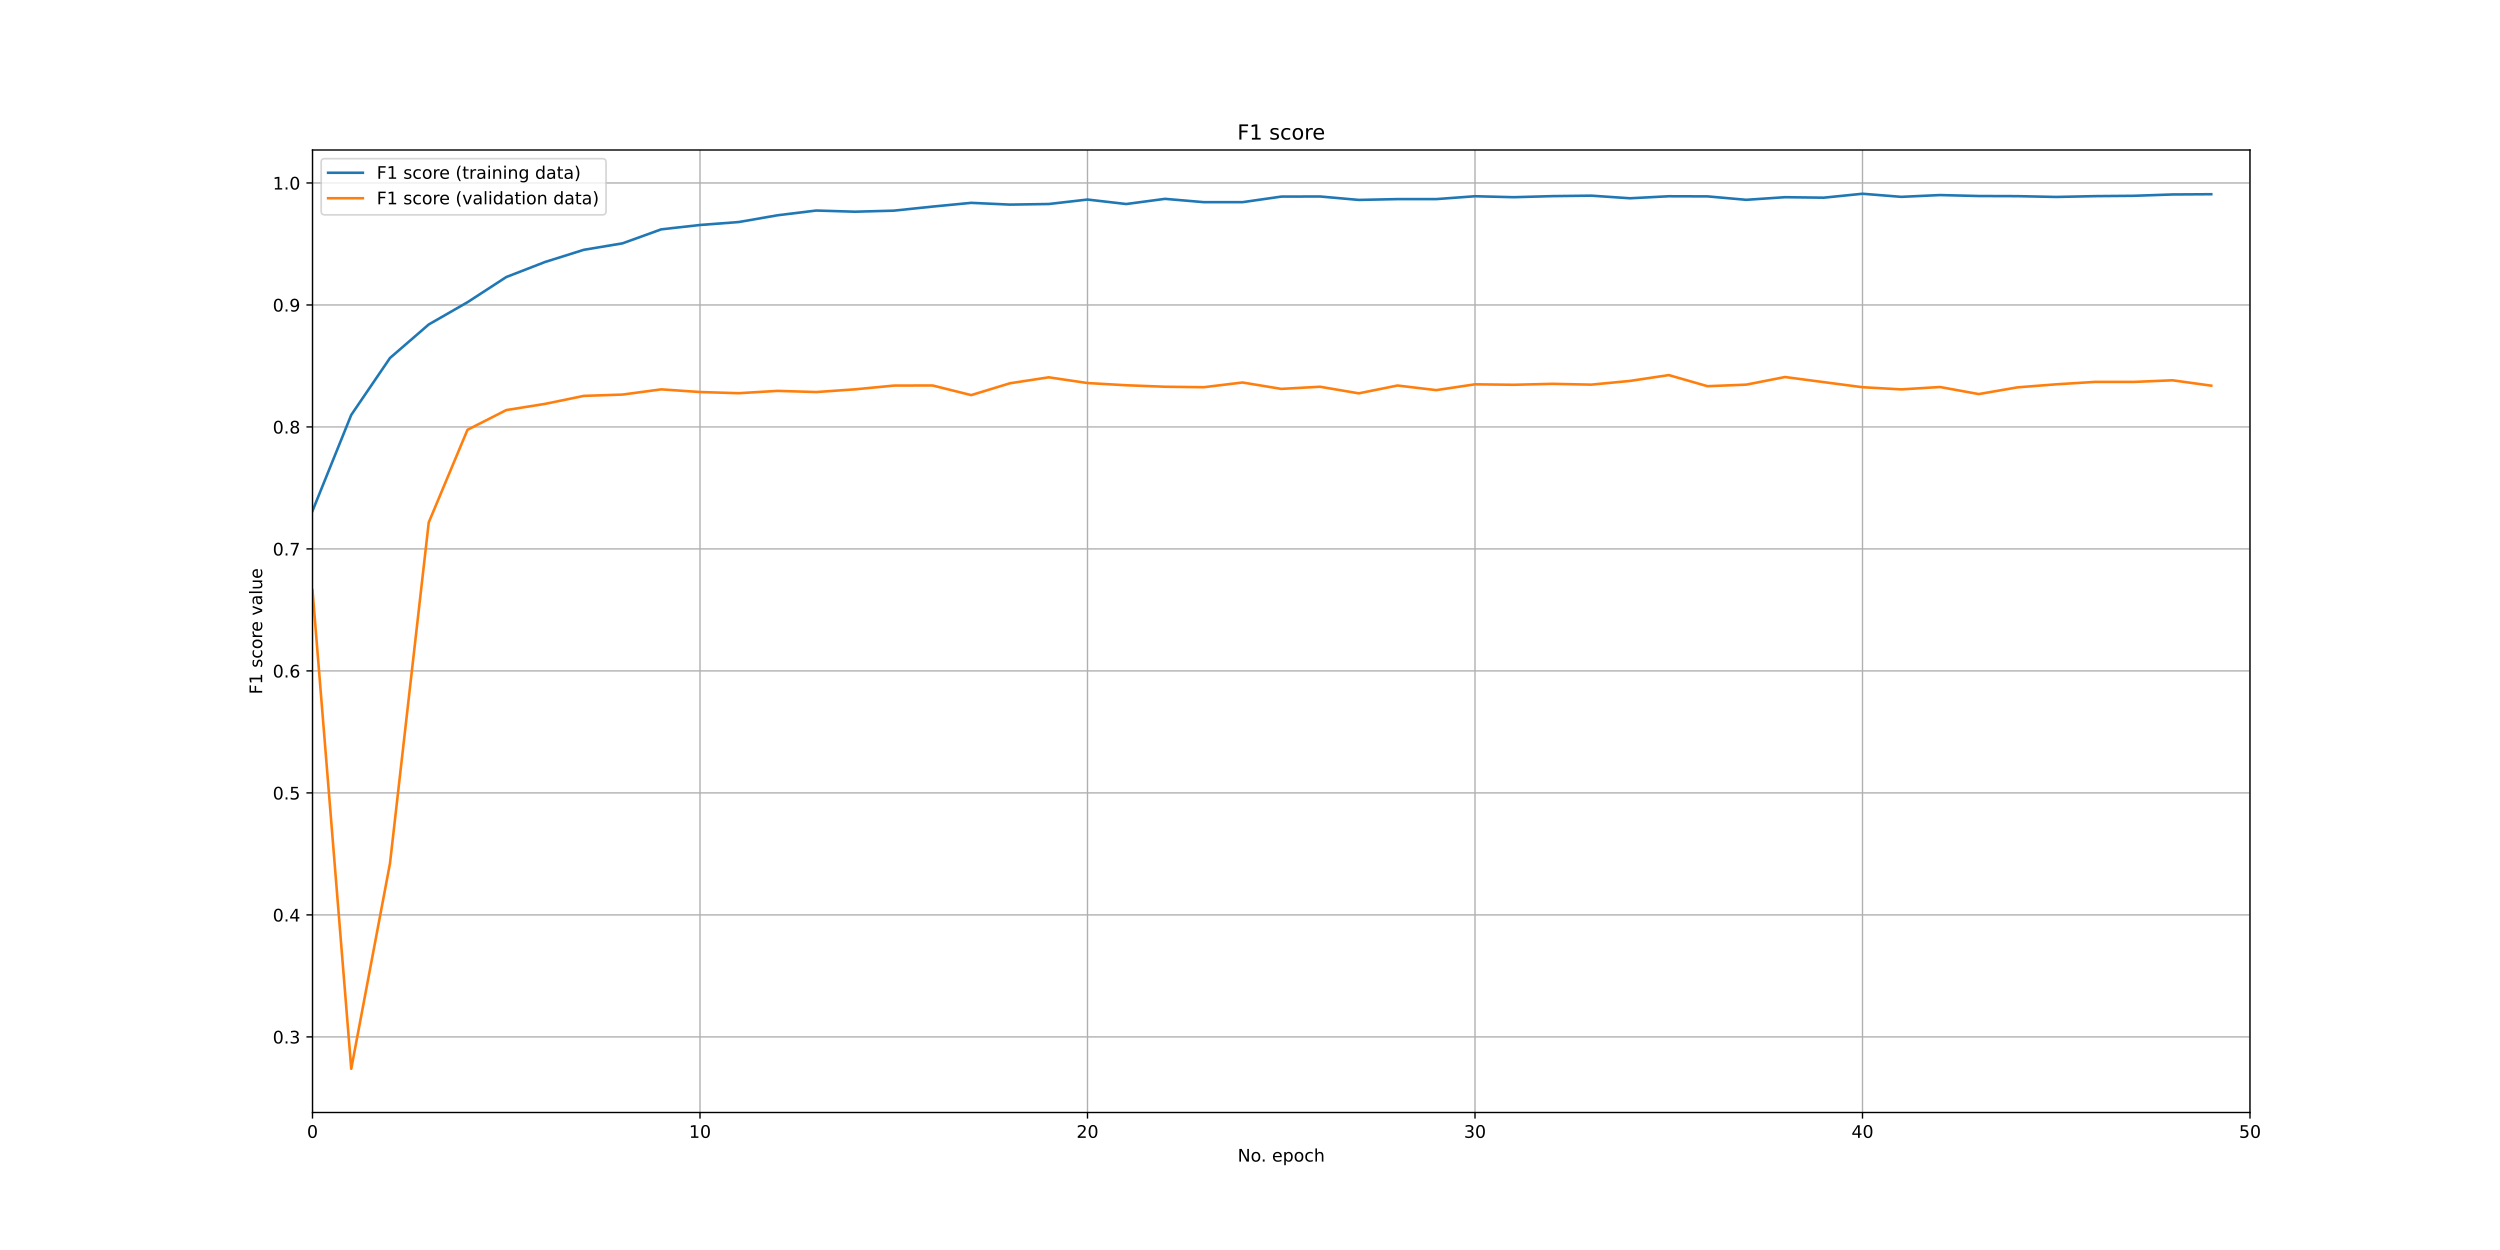
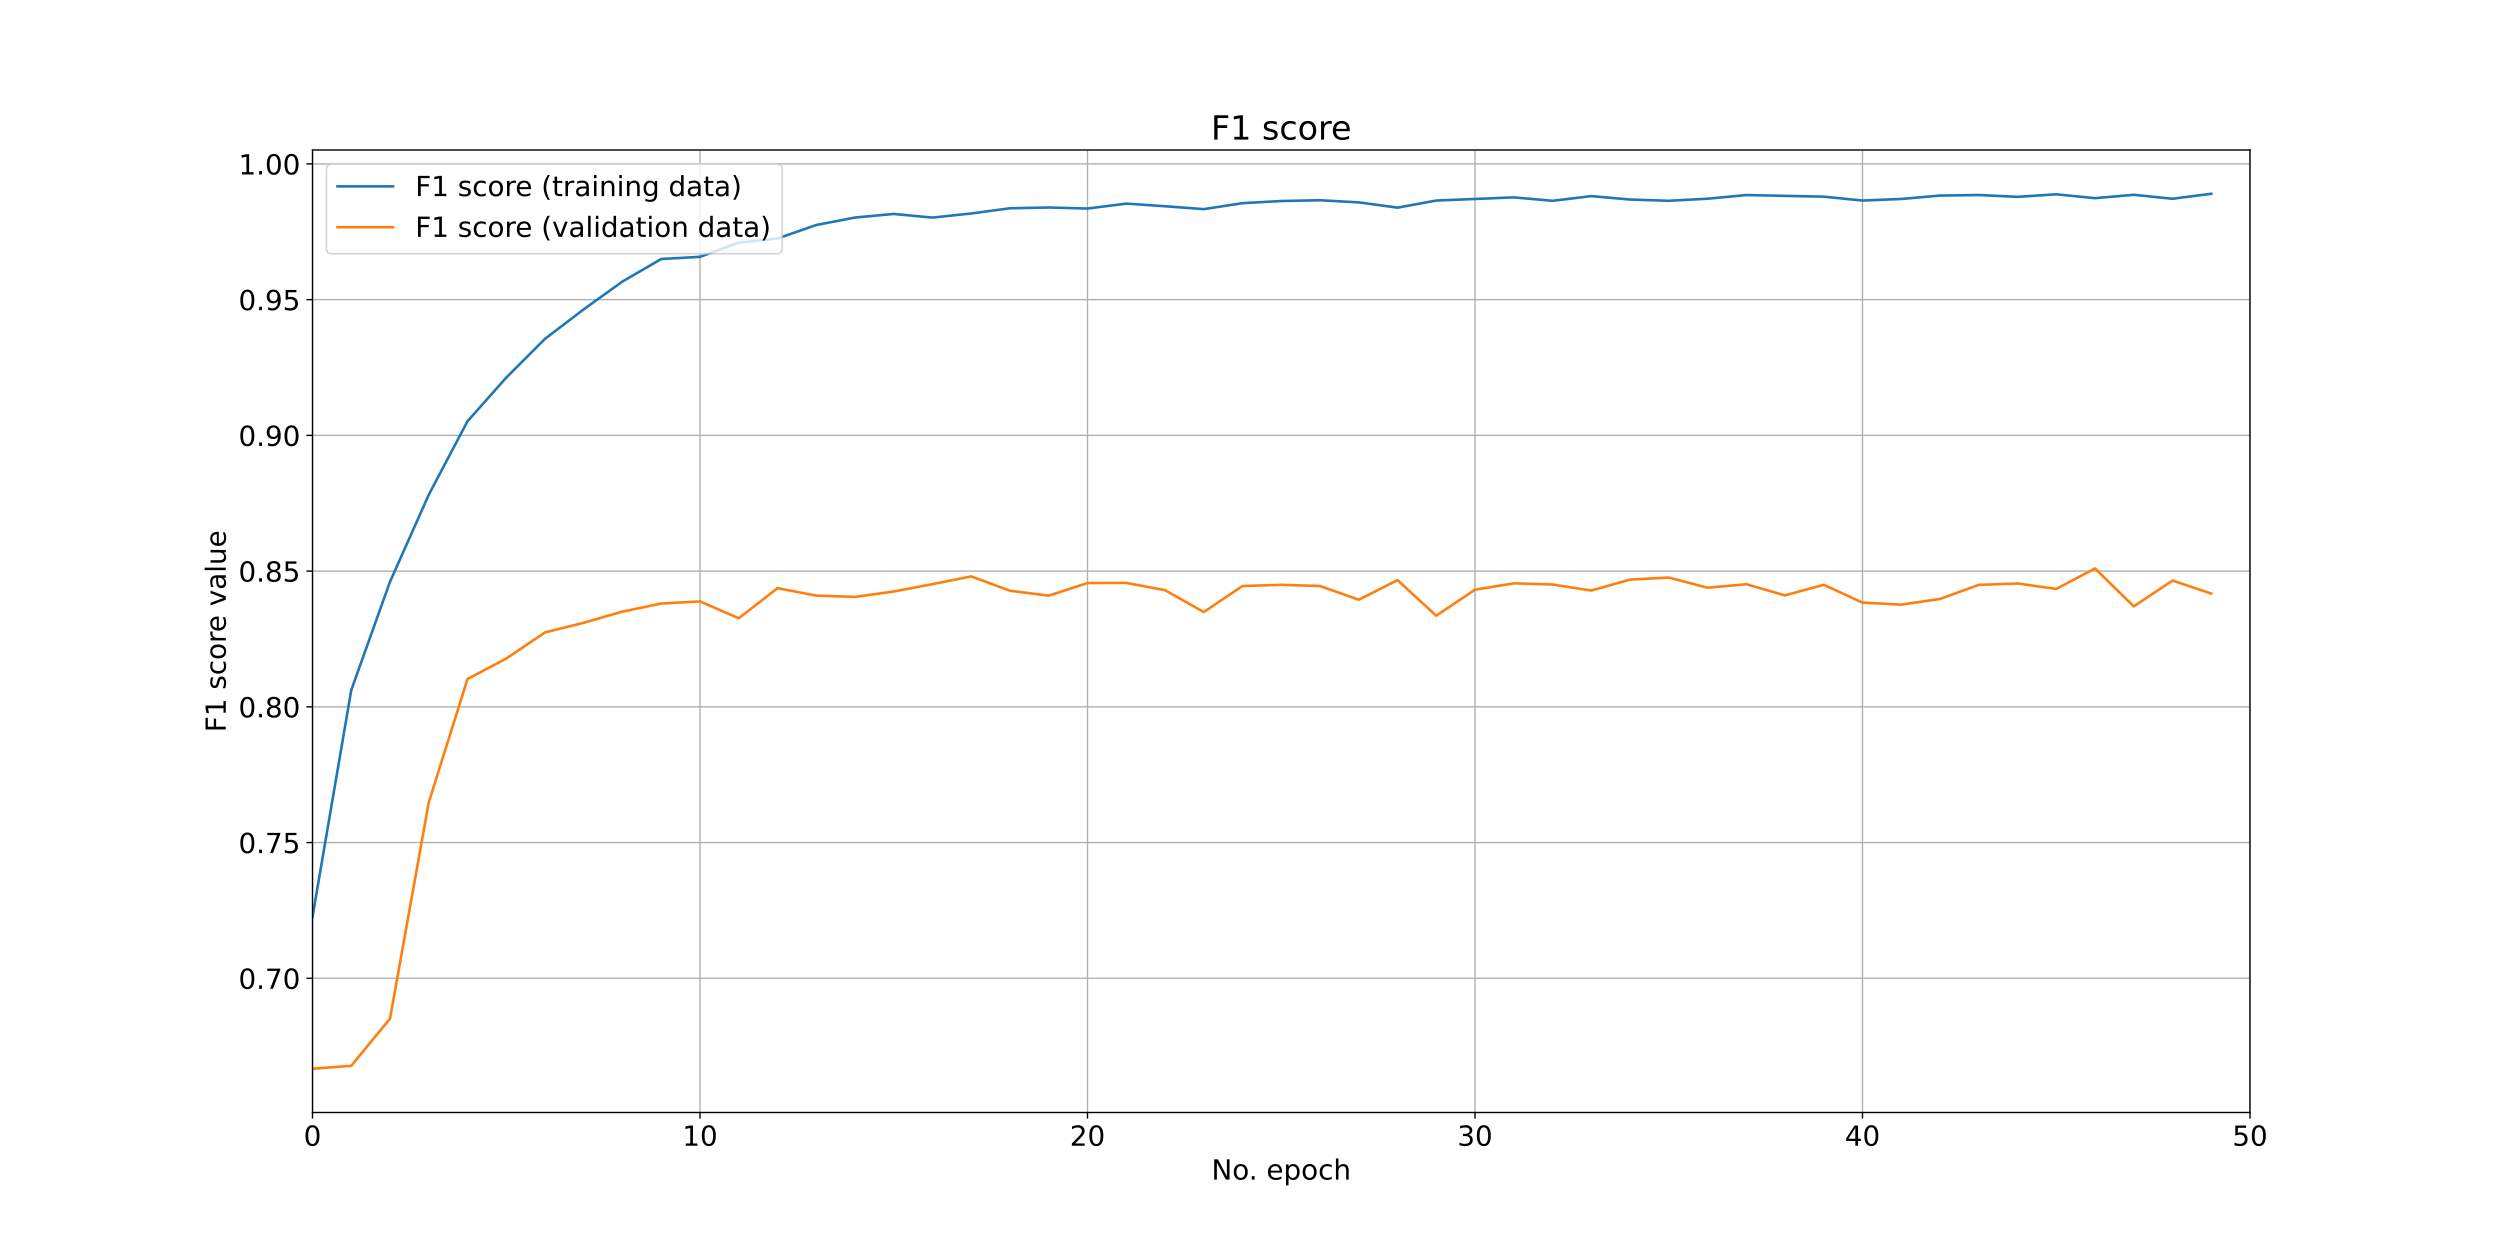
<svg xmlns="http://www.w3.org/2000/svg" xmlns:xlink="http://www.w3.org/1999/xlink" width="1440pt" height="720pt" viewBox="0 0 1440 720" version="1.1">
  <defs>
    <style type="text/css">*{stroke-linejoin: round; stroke-linecap: butt}</style>
  </defs>
  <g id="figure_1">
    <g id="patch_1">
      <path d="M 0 720  L 1440 720  L 1440 0  L 0 0  z " style="fill: #ffffff" />
    </g>
    <g id="axes_1">
      <g id="patch_2">
        <path d="M 180 640.8  L 1296 640.8  L 1296 86.4  L 180 86.4  z " style="fill: #ffffff" />
      </g>
      <g id="matplotlib.axis_1">
        <g id="xtick_1">
          <g id="line2d_1">
-             <path d="M 180 640.8  L 180 86.4  " clip-path="url(#pfb1367f05a)" style="fill: none; stroke: #b0b0b0; stroke-width: 0.8; stroke-linecap: square" />
+             <path d="M 180 640.8  L 180 86.4  " clip-path="url(#pd1910e2824)" style="fill: none; stroke: #b0b0b0; stroke-width: 0.8; stroke-linecap: square" />
          </g>
          <g id="line2d_2">
            <defs>
-               <path id="me3fb410546" d="M 0 0  L 0 3.5  " style="stroke: #000000; stroke-width: 0.8" />
+               <path id="m7d4b872106" d="M 0 0  L 0 3.5  " style="stroke: #000000; stroke-width: 0.8" />
            </defs>
            <g>
-               <use xlink:href="#me3fb410546" x="180" y="640.8" style="stroke: #000000; stroke-width: 0.8" />
+               <use xlink:href="#m7d4b872106" x="180" y="640.8" style="stroke: #000000; stroke-width: 0.8" />
            </g>
          </g>
          <g id="text_1">
-             <g transform="translate(176.8187 655.3984)scale(0.1 -0.1)">
+             <g transform="translate(174.91 659.9575)scale(0.16 -0.16)">
              <defs>
                <path id="DejaVuSans-30" d="M 2034 4250  Q 1547 4250 1301 3770  Q 1056 3291 1056 2328  Q 1056 1369 1301 889  Q 1547 409 2034 409  Q 2525 409 2770 889  Q 3016 1369 3016 2328  Q 3016 3291 2770 3770  Q 2525 4250 2034 4250  z M 2034 4750  Q 2819 4750 3233 4129  Q 3647 3509 3647 2328  Q 3647 1150 3233 529  Q 2819 -91 2034 -91  Q 1250 -91 836 529  Q 422 1150 422 2328  Q 422 3509 836 4129  Q 1250 4750 2034 4750  z " transform="scale(0.015625)" />
              </defs>
              <use xlink:href="#DejaVuSans-30" />
            </g>
          </g>
        </g>
        <g id="xtick_2">
          <g id="line2d_3">
-             <path d="M 403.2 640.8  L 403.2 86.4  " clip-path="url(#pfb1367f05a)" style="fill: none; stroke: #b0b0b0; stroke-width: 0.8; stroke-linecap: square" />
+             <path d="M 403.2 640.8  L 403.2 86.4  " clip-path="url(#pd1910e2824)" style="fill: none; stroke: #b0b0b0; stroke-width: 0.8; stroke-linecap: square" />
          </g>
          <g id="line2d_4">
            <g>
-               <use xlink:href="#me3fb410546" x="403.2" y="640.8" style="stroke: #000000; stroke-width: 0.8" />
+               <use xlink:href="#m7d4b872106" x="403.2" y="640.8" style="stroke: #000000; stroke-width: 0.8" />
            </g>
          </g>
          <g id="text_2">
-             <g transform="translate(396.8375 655.3984)scale(0.1 -0.1)">
+             <g transform="translate(393.02 659.9575)scale(0.16 -0.16)">
              <defs>
                <path id="DejaVuSans-31" d="M 794 531  L 1825 531  L 1825 4091  L 703 3866  L 703 4441  L 1819 4666  L 2450 4666  L 2450 531  L 3481 531  L 3481 0  L 794 0  L 794 531  z " transform="scale(0.015625)" />
              </defs>
              <use xlink:href="#DejaVuSans-31" />
              <use xlink:href="#DejaVuSans-30" x="63.623" />
            </g>
          </g>
        </g>
        <g id="xtick_3">
          <g id="line2d_5">
-             <path d="M 626.4 640.8  L 626.4 86.4  " clip-path="url(#pfb1367f05a)" style="fill: none; stroke: #b0b0b0; stroke-width: 0.8; stroke-linecap: square" />
+             <path d="M 626.4 640.8  L 626.4 86.4  " clip-path="url(#pd1910e2824)" style="fill: none; stroke: #b0b0b0; stroke-width: 0.8; stroke-linecap: square" />
          </g>
          <g id="line2d_6">
            <g>
-               <use xlink:href="#me3fb410546" x="626.4" y="640.8" style="stroke: #000000; stroke-width: 0.8" />
+               <use xlink:href="#m7d4b872106" x="626.4" y="640.8" style="stroke: #000000; stroke-width: 0.8" />
            </g>
          </g>
          <g id="text_3">
-             <g transform="translate(620.0375 655.3984)scale(0.1 -0.1)">
+             <g transform="translate(616.22 659.9575)scale(0.16 -0.16)">
              <defs>
                <path id="DejaVuSans-32" d="M 1228 531  L 3431 531  L 3431 0  L 469 0  L 469 531  Q 828 903 1448 1529  Q 2069 2156 2228 2338  Q 2531 2678 2651 2914  Q 2772 3150 2772 3378  Q 2772 3750 2511 3984  Q 2250 4219 1831 4219  Q 1534 4219 1204 4116  Q 875 4013 500 3803  L 500 4441  Q 881 4594 1212 4672  Q 1544 4750 1819 4750  Q 2544 4750 2975 4387  Q 3406 4025 3406 3419  Q 3406 3131 3298 2873  Q 3191 2616 2906 2266  Q 2828 2175 2409 1742  Q 1991 1309 1228 531  z " transform="scale(0.015625)" />
              </defs>
              <use xlink:href="#DejaVuSans-32" />
              <use xlink:href="#DejaVuSans-30" x="63.623" />
            </g>
          </g>
        </g>
        <g id="xtick_4">
          <g id="line2d_7">
-             <path d="M 849.6 640.8  L 849.6 86.4  " clip-path="url(#pfb1367f05a)" style="fill: none; stroke: #b0b0b0; stroke-width: 0.8; stroke-linecap: square" />
+             <path d="M 849.6 640.8  L 849.6 86.4  " clip-path="url(#pd1910e2824)" style="fill: none; stroke: #b0b0b0; stroke-width: 0.8; stroke-linecap: square" />
          </g>
          <g id="line2d_8">
            <g>
-               <use xlink:href="#me3fb410546" x="849.6" y="640.8" style="stroke: #000000; stroke-width: 0.8" />
+               <use xlink:href="#m7d4b872106" x="849.6" y="640.8" style="stroke: #000000; stroke-width: 0.8" />
            </g>
          </g>
          <g id="text_4">
-             <g transform="translate(843.2375 655.3984)scale(0.1 -0.1)">
+             <g transform="translate(839.42 659.9575)scale(0.16 -0.16)">
              <defs>
                <path id="DejaVuSans-33" d="M 2597 2516  Q 3050 2419 3304 2112  Q 3559 1806 3559 1356  Q 3559 666 3084 287  Q 2609 -91 1734 -91  Q 1441 -91 1130 -33  Q 819 25 488 141  L 488 750  Q 750 597 1062 519  Q 1375 441 1716 441  Q 2309 441 2620 675  Q 2931 909 2931 1356  Q 2931 1769 2642 2001  Q 2353 2234 1838 2234  L 1294 2234  L 1294 2753  L 1863 2753  Q 2328 2753 2575 2939  Q 2822 3125 2822 3475  Q 2822 3834 2567 4026  Q 2313 4219 1838 4219  Q 1578 4219 1281 4162  Q 984 4106 628 3988  L 628 4550  Q 988 4650 1302 4700  Q 1616 4750 1894 4750  Q 2613 4750 3031 4423  Q 3450 4097 3450 3541  Q 3450 3153 3228 2886  Q 3006 2619 2597 2516  z " transform="scale(0.015625)" />
              </defs>
              <use xlink:href="#DejaVuSans-33" />
              <use xlink:href="#DejaVuSans-30" x="63.623" />
            </g>
          </g>
        </g>
        <g id="xtick_5">
          <g id="line2d_9">
-             <path d="M 1072.8 640.8  L 1072.8 86.4  " clip-path="url(#pfb1367f05a)" style="fill: none; stroke: #b0b0b0; stroke-width: 0.8; stroke-linecap: square" />
+             <path d="M 1072.8 640.8  L 1072.8 86.4  " clip-path="url(#pd1910e2824)" style="fill: none; stroke: #b0b0b0; stroke-width: 0.8; stroke-linecap: square" />
          </g>
          <g id="line2d_10">
            <g>
-               <use xlink:href="#me3fb410546" x="1072.8" y="640.8" style="stroke: #000000; stroke-width: 0.8" />
+               <use xlink:href="#m7d4b872106" x="1072.8" y="640.8" style="stroke: #000000; stroke-width: 0.8" />
            </g>
          </g>
          <g id="text_5">
-             <g transform="translate(1066.438 655.3984)scale(0.1 -0.1)">
+             <g transform="translate(1062.62 659.9575)scale(0.16 -0.16)">
              <defs>
                <path id="DejaVuSans-34" d="M 2419 4116  L 825 1625  L 2419 1625  L 2419 4116  z M 2253 4666  L 3047 4666  L 3047 1625  L 3713 1625  L 3713 1100  L 3047 1100  L 3047 0  L 2419 0  L 2419 1100  L 313 1100  L 313 1709  L 2253 4666  z " transform="scale(0.015625)" />
              </defs>
              <use xlink:href="#DejaVuSans-34" />
              <use xlink:href="#DejaVuSans-30" x="63.623" />
            </g>
          </g>
        </g>
        <g id="xtick_6">
          <g id="line2d_11">
-             <path d="M 1296 640.8  L 1296 86.4  " clip-path="url(#pfb1367f05a)" style="fill: none; stroke: #b0b0b0; stroke-width: 0.8; stroke-linecap: square" />
+             <path d="M 1296 640.8  L 1296 86.4  " clip-path="url(#pd1910e2824)" style="fill: none; stroke: #b0b0b0; stroke-width: 0.8; stroke-linecap: square" />
          </g>
          <g id="line2d_12">
            <g>
-               <use xlink:href="#me3fb410546" x="1296" y="640.8" style="stroke: #000000; stroke-width: 0.8" />
+               <use xlink:href="#m7d4b872106" x="1296" y="640.8" style="stroke: #000000; stroke-width: 0.8" />
            </g>
          </g>
          <g id="text_6">
-             <g transform="translate(1289.638 655.3984)scale(0.1 -0.1)">
+             <g transform="translate(1285.82 659.9575)scale(0.16 -0.16)">
              <defs>
                <path id="DejaVuSans-35" d="M 691 4666  L 3169 4666  L 3169 4134  L 1269 4134  L 1269 2991  Q 1406 3038 1543 3061  Q 1681 3084 1819 3084  Q 2600 3084 3056 2656  Q 3513 2228 3513 1497  Q 3513 744 3044 326  Q 2575 -91 1722 -91  Q 1428 -91 1123 -41  Q 819 9 494 109  L 494 744  Q 775 591 1075 516  Q 1375 441 1709 441  Q 2250 441 2565 725  Q 2881 1009 2881 1497  Q 2881 1984 2565 2268  Q 2250 2553 1709 2553  Q 1456 2553 1204 2497  Q 953 2441 691 2322  L 691 4666  z " transform="scale(0.015625)" />
              </defs>
              <use xlink:href="#DejaVuSans-35" />
              <use xlink:href="#DejaVuSans-30" x="63.623" />
            </g>
          </g>
        </g>
        <g id="text_7">
-           <g transform="translate(712.8813 669.0766)scale(0.1 -0.1)">
+           <g transform="translate(697.81 679.4425)scale(0.16 -0.16)">
            <defs>
              <path id="DejaVuSans-4e" d="M 628 4666  L 1478 4666  L 3547 763  L 3547 4666  L 4159 4666  L 4159 0  L 3309 0  L 1241 3903  L 1241 0  L 628 0  L 628 4666  z " transform="scale(0.015625)" />
              <path id="DejaVuSans-6f" d="M 1959 3097  Q 1497 3097 1228 2736  Q 959 2375 959 1747  Q 959 1119 1226 758  Q 1494 397 1959 397  Q 2419 397 2687 759  Q 2956 1122 2956 1747  Q 2956 2369 2687 2733  Q 2419 3097 1959 3097  z M 1959 3584  Q 2709 3584 3137 3096  Q 3566 2609 3566 1747  Q 3566 888 3137 398  Q 2709 -91 1959 -91  Q 1206 -91 779 398  Q 353 888 353 1747  Q 353 2609 779 3096  Q 1206 3584 1959 3584  z " transform="scale(0.015625)" />
              <path id="DejaVuSans-2e" d="M 684 794  L 1344 794  L 1344 0  L 684 0  L 684 794  z " transform="scale(0.015625)" />
              <path id="DejaVuSans-20" transform="scale(0.015625)" />
              <path id="DejaVuSans-65" d="M 3597 1894  L 3597 1613  L 953 1613  Q 991 1019 1311 708  Q 1631 397 2203 397  Q 2534 397 2845 478  Q 3156 559 3463 722  L 3463 178  Q 3153 47 2828 -22  Q 2503 -91 2169 -91  Q 1331 -91 842 396  Q 353 884 353 1716  Q 353 2575 817 3079  Q 1281 3584 2069 3584  Q 2775 3584 3186 3129  Q 3597 2675 3597 1894  z M 3022 2063  Q 3016 2534 2758 2815  Q 2500 3097 2075 3097  Q 1594 3097 1305 2825  Q 1016 2553 972 2059  L 3022 2063  z " transform="scale(0.015625)" />
              <path id="DejaVuSans-70" d="M 1159 525  L 1159 -1331  L 581 -1331  L 581 3500  L 1159 3500  L 1159 2969  Q 1341 3281 1617 3432  Q 1894 3584 2278 3584  Q 2916 3584 3314 3078  Q 3713 2572 3713 1747  Q 3713 922 3314 415  Q 2916 -91 2278 -91  Q 1894 -91 1617 61  Q 1341 213 1159 525  z M 3116 1747  Q 3116 2381 2855 2742  Q 2594 3103 2138 3103  Q 1681 3103 1420 2742  Q 1159 2381 1159 1747  Q 1159 1113 1420 752  Q 1681 391 2138 391  Q 2594 391 2855 752  Q 3116 1113 3116 1747  z " transform="scale(0.015625)" />
              <path id="DejaVuSans-63" d="M 3122 3366  L 3122 2828  Q 2878 2963 2633 3030  Q 2388 3097 2138 3097  Q 1578 3097 1268 2742  Q 959 2388 959 1747  Q 959 1106 1268 751  Q 1578 397 2138 397  Q 2388 397 2633 464  Q 2878 531 3122 666  L 3122 134  Q 2881 22 2623 -34  Q 2366 -91 2075 -91  Q 1284 -91 818 406  Q 353 903 353 1747  Q 353 2603 823 3093  Q 1294 3584 2113 3584  Q 2378 3584 2631 3529  Q 2884 3475 3122 3366  z " transform="scale(0.015625)" />
              <path id="DejaVuSans-68" d="M 3513 2113  L 3513 0  L 2938 0  L 2938 2094  Q 2938 2591 2744 2837  Q 2550 3084 2163 3084  Q 1697 3084 1428 2787  Q 1159 2491 1159 1978  L 1159 0  L 581 0  L 581 4863  L 1159 4863  L 1159 2956  Q 1366 3272 1645 3428  Q 1925 3584 2291 3584  Q 2894 3584 3203 3211  Q 3513 2838 3513 2113  z " transform="scale(0.015625)" />
            </defs>
            <use xlink:href="#DejaVuSans-4e" />
            <use xlink:href="#DejaVuSans-6f" x="74.805" />
            <use xlink:href="#DejaVuSans-2e" x="134.236" />
            <use xlink:href="#DejaVuSans-20" x="166.023" />
            <use xlink:href="#DejaVuSans-65" x="197.811" />
            <use xlink:href="#DejaVuSans-70" x="259.334" />
            <use xlink:href="#DejaVuSans-6f" x="322.811" />
            <use xlink:href="#DejaVuSans-63" x="383.992" />
            <use xlink:href="#DejaVuSans-68" x="438.973" />
          </g>
        </g>
      </g>
      <g id="matplotlib.axis_2">
        <g id="ytick_1">
          <g id="line2d_13">
-             <path d="M 180 597.253  L 1296 597.253  " clip-path="url(#pfb1367f05a)" style="fill: none; stroke: #b0b0b0; stroke-width: 0.8; stroke-linecap: square" />
+             <path d="M 180 563.482  L 1296 563.482  " clip-path="url(#pd1910e2824)" style="fill: none; stroke: #b0b0b0; stroke-width: 0.8; stroke-linecap: square" />
          </g>
          <g id="line2d_14">
            <defs>
-               <path id="mb3844a7ab8" d="M 0 0  L -3.5 0  " style="stroke: #000000; stroke-width: 0.8" />
+               <path id="m16ea3b3b8d" d="M 0 0  L -3.5 0  " style="stroke: #000000; stroke-width: 0.8" />
            </defs>
            <g>
-               <use xlink:href="#mb3844a7ab8" x="180" y="597.253" style="stroke: #000000; stroke-width: 0.8" />
+               <use xlink:href="#m16ea3b3b8d" x="180" y="563.482" style="stroke: #000000; stroke-width: 0.8" />
            </g>
          </g>
          <g id="text_8">
-             <g transform="translate(157.0969 601.052)scale(0.1 -0.1)">
-               <use xlink:href="#DejaVuSans-30" />
-               <use xlink:href="#DejaVuSans-2e" x="63.623" />
-               <use xlink:href="#DejaVuSans-33" x="95.41" />
+             <g transform="translate(137.375 569.5606)scale(0.16 -0.16)">
+               <defs>
+                 <path id="DejaVuSans-37" d="M 525 4666  L 3525 4666  L 3525 4397  L 1831 0  L 1172 0  L 2766 4134  L 525 4134  L 525 4666  z " transform="scale(0.015625)" />
+               </defs>
+               <use xlink:href="#DejaVuSans-30" />
+               <use xlink:href="#DejaVuSans-2e" x="63.623" />
+               <use xlink:href="#DejaVuSans-37" x="95.41" />
+               <use xlink:href="#DejaVuSans-30" x="159.033" />
            </g>
          </g>
        </g>
        <g id="ytick_2">
          <g id="line2d_15">
-             <path d="M 180 526.985  L 1296 526.985  " clip-path="url(#pfb1367f05a)" style="fill: none; stroke: #b0b0b0; stroke-width: 0.8; stroke-linecap: square" />
+             <path d="M 180 485.305  L 1296 485.305  " clip-path="url(#pd1910e2824)" style="fill: none; stroke: #b0b0b0; stroke-width: 0.8; stroke-linecap: square" />
          </g>
          <g id="line2d_16">
            <g>
-               <use xlink:href="#mb3844a7ab8" x="180" y="526.985" style="stroke: #000000; stroke-width: 0.8" />
+               <use xlink:href="#m16ea3b3b8d" x="180" y="485.305" style="stroke: #000000; stroke-width: 0.8" />
            </g>
          </g>
          <g id="text_9">
-             <g transform="translate(157.0969 530.7842)scale(0.1 -0.1)">
-               <use xlink:href="#DejaVuSans-30" />
-               <use xlink:href="#DejaVuSans-2e" x="63.623" />
-               <use xlink:href="#DejaVuSans-34" x="95.41" />
+             <g transform="translate(137.375 491.3833)scale(0.16 -0.16)">
+               <use xlink:href="#DejaVuSans-30" />
+               <use xlink:href="#DejaVuSans-2e" x="63.623" />
+               <use xlink:href="#DejaVuSans-37" x="95.41" />
+               <use xlink:href="#DejaVuSans-35" x="159.033" />
            </g>
          </g>
        </g>
        <g id="ytick_3">
          <g id="line2d_17">
-             <path d="M 180 456.717  L 1296 456.717  " clip-path="url(#pfb1367f05a)" style="fill: none; stroke: #b0b0b0; stroke-width: 0.8; stroke-linecap: square" />
+             <path d="M 180 407.127  L 1296 407.127  " clip-path="url(#pd1910e2824)" style="fill: none; stroke: #b0b0b0; stroke-width: 0.8; stroke-linecap: square" />
          </g>
          <g id="line2d_18">
            <g>
-               <use xlink:href="#mb3844a7ab8" x="180" y="456.717" style="stroke: #000000; stroke-width: 0.8" />
+               <use xlink:href="#m16ea3b3b8d" x="180" y="407.127" style="stroke: #000000; stroke-width: 0.8" />
            </g>
          </g>
          <g id="text_10">
-             <g transform="translate(157.0969 460.5163)scale(0.1 -0.1)">
-               <use xlink:href="#DejaVuSans-30" />
-               <use xlink:href="#DejaVuSans-2e" x="63.623" />
-               <use xlink:href="#DejaVuSans-35" x="95.41" />
+             <g transform="translate(137.375 413.206)scale(0.16 -0.16)">
+               <defs>
+                 <path id="DejaVuSans-38" d="M 2034 2216  Q 1584 2216 1326 1975  Q 1069 1734 1069 1313  Q 1069 891 1326 650  Q 1584 409 2034 409  Q 2484 409 2743 651  Q 3003 894 3003 1313  Q 3003 1734 2745 1975  Q 2488 2216 2034 2216  z M 1403 2484  Q 997 2584 770 2862  Q 544 3141 544 3541  Q 544 4100 942 4425  Q 1341 4750 2034 4750  Q 2731 4750 3128 4425  Q 3525 4100 3525 3541  Q 3525 3141 3298 2862  Q 3072 2584 2669 2484  Q 3125 2378 3379 2068  Q 3634 1759 3634 1313  Q 3634 634 3220 271  Q 2806 -91 2034 -91  Q 1263 -91 848 271  Q 434 634 434 1313  Q 434 1759 690 2068  Q 947 2378 1403 2484  z M 1172 3481  Q 1172 3119 1398 2916  Q 1625 2713 2034 2713  Q 2441 2713 2670 2916  Q 2900 3119 2900 3481  Q 2900 3844 2670 4047  Q 2441 4250 2034 4250  Q 1625 4250 1398 4047  Q 1172 3844 1172 3481  z " transform="scale(0.015625)" />
+               </defs>
+               <use xlink:href="#DejaVuSans-30" />
+               <use xlink:href="#DejaVuSans-2e" x="63.623" />
+               <use xlink:href="#DejaVuSans-38" x="95.41" />
+               <use xlink:href="#DejaVuSans-30" x="159.033" />
            </g>
          </g>
        </g>
        <g id="ytick_4">
          <g id="line2d_19">
-             <path d="M 180 386.449  L 1296 386.449  " clip-path="url(#pfb1367f05a)" style="fill: none; stroke: #b0b0b0; stroke-width: 0.8; stroke-linecap: square" />
+             <path d="M 180 328.95  L 1296 328.95  " clip-path="url(#pd1910e2824)" style="fill: none; stroke: #b0b0b0; stroke-width: 0.8; stroke-linecap: square" />
          </g>
          <g id="line2d_20">
            <g>
-               <use xlink:href="#mb3844a7ab8" x="180" y="386.449" style="stroke: #000000; stroke-width: 0.8" />
+               <use xlink:href="#m16ea3b3b8d" x="180" y="328.95" style="stroke: #000000; stroke-width: 0.8" />
            </g>
          </g>
          <g id="text_11">
-             <g transform="translate(157.0969 390.2485)scale(0.1 -0.1)">
-               <defs>
-                 <path id="DejaVuSans-36" d="M 2113 2584  Q 1688 2584 1439 2293  Q 1191 2003 1191 1497  Q 1191 994 1439 701  Q 1688 409 2113 409  Q 2538 409 2786 701  Q 3034 994 3034 1497  Q 3034 2003 2786 2293  Q 2538 2584 2113 2584  z M 3366 4563  L 3366 3988  Q 3128 4100 2886 4159  Q 2644 4219 2406 4219  Q 1781 4219 1451 3797  Q 1122 3375 1075 2522  Q 1259 2794 1537 2939  Q 1816 3084 2150 3084  Q 2853 3084 3261 2657  Q 3669 2231 3669 1497  Q 3669 778 3244 343  Q 2819 -91 2113 -91  Q 1303 -91 875 529  Q 447 1150 447 2328  Q 447 3434 972 4092  Q 1497 4750 2381 4750  Q 2619 4750 2861 4703  Q 3103 4656 3366 4563  z " transform="scale(0.015625)" />
-               </defs>
-               <use xlink:href="#DejaVuSans-30" />
-               <use xlink:href="#DejaVuSans-2e" x="63.623" />
-               <use xlink:href="#DejaVuSans-36" x="95.41" />
+             <g transform="translate(137.375 335.0288)scale(0.16 -0.16)">
+               <use xlink:href="#DejaVuSans-30" />
+               <use xlink:href="#DejaVuSans-2e" x="63.623" />
+               <use xlink:href="#DejaVuSans-38" x="95.41" />
+               <use xlink:href="#DejaVuSans-35" x="159.033" />
            </g>
          </g>
        </g>
        <g id="ytick_5">
          <g id="line2d_21">
-             <path d="M 180 316.181  L 1296 316.181  " clip-path="url(#pfb1367f05a)" style="fill: none; stroke: #b0b0b0; stroke-width: 0.8; stroke-linecap: square" />
+             <path d="M 180 250.773  L 1296 250.773  " clip-path="url(#pd1910e2824)" style="fill: none; stroke: #b0b0b0; stroke-width: 0.8; stroke-linecap: square" />
          </g>
          <g id="line2d_22">
            <g>
-               <use xlink:href="#mb3844a7ab8" x="180" y="316.181" style="stroke: #000000; stroke-width: 0.8" />
+               <use xlink:href="#m16ea3b3b8d" x="180" y="250.773" style="stroke: #000000; stroke-width: 0.8" />
            </g>
          </g>
          <g id="text_12">
-             <g transform="translate(157.0969 319.9807)scale(0.1 -0.1)">
-               <defs>
-                 <path id="DejaVuSans-37" d="M 525 4666  L 3525 4666  L 3525 4397  L 1831 0  L 1172 0  L 2766 4134  L 525 4134  L 525 4666  z " transform="scale(0.015625)" />
-               </defs>
-               <use xlink:href="#DejaVuSans-30" />
-               <use xlink:href="#DejaVuSans-2e" x="63.623" />
-               <use xlink:href="#DejaVuSans-37" x="95.41" />
+             <g transform="translate(137.375 256.8515)scale(0.16 -0.16)">
+               <defs>
+                 <path id="DejaVuSans-39" d="M 703 97  L 703 672  Q 941 559 1184 500  Q 1428 441 1663 441  Q 2288 441 2617 861  Q 2947 1281 2994 2138  Q 2813 1869 2534 1725  Q 2256 1581 1919 1581  Q 1219 1581 811 2004  Q 403 2428 403 3163  Q 403 3881 828 4315  Q 1253 4750 1959 4750  Q 2769 4750 3195 4129  Q 3622 3509 3622 2328  Q 3622 1225 3098 567  Q 2575 -91 1691 -91  Q 1453 -91 1209 -44  Q 966 3 703 97  z M 1959 2075  Q 2384 2075 2632 2365  Q 2881 2656 2881 3163  Q 2881 3666 2632 3958  Q 2384 4250 1959 4250  Q 1534 4250 1286 3958  Q 1038 3666 1038 3163  Q 1038 2656 1286 2365  Q 1534 2075 1959 2075  z " transform="scale(0.015625)" />
+               </defs>
+               <use xlink:href="#DejaVuSans-30" />
+               <use xlink:href="#DejaVuSans-2e" x="63.623" />
+               <use xlink:href="#DejaVuSans-39" x="95.41" />
+               <use xlink:href="#DejaVuSans-30" x="159.033" />
            </g>
          </g>
        </g>
        <g id="ytick_6">
          <g id="line2d_23">
-             <path d="M 180 245.914  L 1296 245.914  " clip-path="url(#pfb1367f05a)" style="fill: none; stroke: #b0b0b0; stroke-width: 0.8; stroke-linecap: square" />
+             <path d="M 180 172.595  L 1296 172.595  " clip-path="url(#pd1910e2824)" style="fill: none; stroke: #b0b0b0; stroke-width: 0.8; stroke-linecap: square" />
          </g>
          <g id="line2d_24">
            <g>
-               <use xlink:href="#mb3844a7ab8" x="180" y="245.914" style="stroke: #000000; stroke-width: 0.8" />
+               <use xlink:href="#m16ea3b3b8d" x="180" y="172.595" style="stroke: #000000; stroke-width: 0.8" />
            </g>
          </g>
          <g id="text_13">
-             <g transform="translate(157.0969 249.7128)scale(0.1 -0.1)">
-               <defs>
-                 <path id="DejaVuSans-38" d="M 2034 2216  Q 1584 2216 1326 1975  Q 1069 1734 1069 1313  Q 1069 891 1326 650  Q 1584 409 2034 409  Q 2484 409 2743 651  Q 3003 894 3003 1313  Q 3003 1734 2745 1975  Q 2488 2216 2034 2216  z M 1403 2484  Q 997 2584 770 2862  Q 544 3141 544 3541  Q 544 4100 942 4425  Q 1341 4750 2034 4750  Q 2731 4750 3128 4425  Q 3525 4100 3525 3541  Q 3525 3141 3298 2862  Q 3072 2584 2669 2484  Q 3125 2378 3379 2068  Q 3634 1759 3634 1313  Q 3634 634 3220 271  Q 2806 -91 2034 -91  Q 1263 -91 848 271  Q 434 634 434 1313  Q 434 1759 690 2068  Q 947 2378 1403 2484  z M 1172 3481  Q 1172 3119 1398 2916  Q 1625 2713 2034 2713  Q 2441 2713 2670 2916  Q 2900 3119 2900 3481  Q 2900 3844 2670 4047  Q 2441 4250 2034 4250  Q 1625 4250 1398 4047  Q 1172 3844 1172 3481  z " transform="scale(0.015625)" />
-               </defs>
-               <use xlink:href="#DejaVuSans-30" />
-               <use xlink:href="#DejaVuSans-2e" x="63.623" />
-               <use xlink:href="#DejaVuSans-38" x="95.41" />
+             <g transform="translate(137.375 178.6742)scale(0.16 -0.16)">
+               <use xlink:href="#DejaVuSans-30" />
+               <use xlink:href="#DejaVuSans-2e" x="63.623" />
+               <use xlink:href="#DejaVuSans-39" x="95.41" />
+               <use xlink:href="#DejaVuSans-35" x="159.033" />
            </g>
          </g>
        </g>
        <g id="ytick_7">
          <g id="line2d_25">
-             <path d="M 180 175.646  L 1296 175.646  " clip-path="url(#pfb1367f05a)" style="fill: none; stroke: #b0b0b0; stroke-width: 0.8; stroke-linecap: square" />
+             <path d="M 180 94.418  L 1296 94.418  " clip-path="url(#pd1910e2824)" style="fill: none; stroke: #b0b0b0; stroke-width: 0.8; stroke-linecap: square" />
          </g>
          <g id="line2d_26">
            <g>
-               <use xlink:href="#mb3844a7ab8" x="180" y="175.646" style="stroke: #000000; stroke-width: 0.8" />
+               <use xlink:href="#m16ea3b3b8d" x="180" y="94.418" style="stroke: #000000; stroke-width: 0.8" />
            </g>
          </g>
          <g id="text_14">
-             <g transform="translate(157.0969 179.445)scale(0.1 -0.1)">
-               <defs>
-                 <path id="DejaVuSans-39" d="M 703 97  L 703 672  Q 941 559 1184 500  Q 1428 441 1663 441  Q 2288 441 2617 861  Q 2947 1281 2994 2138  Q 2813 1869 2534 1725  Q 2256 1581 1919 1581  Q 1219 1581 811 2004  Q 403 2428 403 3163  Q 403 3881 828 4315  Q 1253 4750 1959 4750  Q 2769 4750 3195 4129  Q 3622 3509 3622 2328  Q 3622 1225 3098 567  Q 2575 -91 1691 -91  Q 1453 -91 1209 -44  Q 966 3 703 97  z M 1959 2075  Q 2384 2075 2632 2365  Q 2881 2656 2881 3163  Q 2881 3666 2632 3958  Q 2384 4250 1959 4250  Q 1534 4250 1286 3958  Q 1038 3666 1038 3163  Q 1038 2656 1286 2365  Q 1534 2075 1959 2075  z " transform="scale(0.015625)" />
-               </defs>
-               <use xlink:href="#DejaVuSans-30" />
-               <use xlink:href="#DejaVuSans-2e" x="63.623" />
-               <use xlink:href="#DejaVuSans-39" x="95.41" />
-             </g>
-           </g>
-         </g>
-         <g id="ytick_8">
-           <g id="line2d_27">
-             <path d="M 180 105.378  L 1296 105.378  " clip-path="url(#pfb1367f05a)" style="fill: none; stroke: #b0b0b0; stroke-width: 0.8; stroke-linecap: square" />
-           </g>
-           <g id="line2d_28">
-             <g>
-               <use xlink:href="#mb3844a7ab8" x="180" y="105.378" style="stroke: #000000; stroke-width: 0.8" />
-             </g>
-           </g>
-           <g id="text_15">
-             <g transform="translate(157.0969 109.1771)scale(0.1 -0.1)">
+             <g transform="translate(137.375 100.4969)scale(0.16 -0.16)">
              <use xlink:href="#DejaVuSans-31" />
              <use xlink:href="#DejaVuSans-2e" x="63.623" />
              <use xlink:href="#DejaVuSans-30" x="95.41" />
-             </g>
-           </g>
-         </g>
-         <g id="text_16">
-           <g transform="translate(151.0172 399.9258)rotate(-90)scale(0.1 -0.1)">
+               <use xlink:href="#DejaVuSans-30" x="159.033" />
+             </g>
+           </g>
+         </g>
+         <g id="text_15">
+           <g transform="translate(130.0475 421.7212)rotate(-90)scale(0.16 -0.16)">
            <defs>
              <path id="DejaVuSans-46" d="M 628 4666  L 3309 4666  L 3309 4134  L 1259 4134  L 1259 2759  L 3109 2759  L 3109 2228  L 1259 2228  L 1259 0  L 628 0  L 628 4666  z " transform="scale(0.015625)" />
              <path id="DejaVuSans-73" d="M 2834 3397  L 2834 2853  Q 2591 2978 2328 3040  Q 2066 3103 1784 3103  Q 1356 3103 1142 2972  Q 928 2841 928 2578  Q 928 2378 1081 2264  Q 1234 2150 1697 2047  L 1894 2003  Q 2506 1872 2764 1633  Q 3022 1394 3022 966  Q 3022 478 2636 193  Q 2250 -91 1575 -91  Q 1294 -91 989 -36  Q 684 19 347 128  L 347 722  Q 666 556 975 473  Q 1284 391 1588 391  Q 1994 391 2212 530  Q 2431 669 2431 922  Q 2431 1156 2273 1281  Q 2116 1406 1581 1522  L 1381 1569  Q 847 1681 609 1914  Q 372 2147 372 2553  Q 372 3047 722 3315  Q 1072 3584 1716 3584  Q 2034 3584 2315 3537  Q 2597 3491 2834 3397  z " transform="scale(0.015625)" />
              <path id="DejaVuSans-72" d="M 2631 2963  Q 2534 3019 2420 3045  Q 2306 3072 2169 3072  Q 1681 3072 1420 2755  Q 1159 2438 1159 1844  L 1159 0  L 581 0  L 581 3500  L 1159 3500  L 1159 2956  Q 1341 3275 1631 3429  Q 1922 3584 2338 3584  Q 2397 3584 2469 3576  Q 2541 3569 2628 3553  L 2631 2963  z " transform="scale(0.015625)" />
              <path id="DejaVuSans-76" d="M 191 3500  L 800 3500  L 1894 563  L 2988 3500  L 3597 3500  L 2284 0  L 1503 0  L 191 3500  z " transform="scale(0.015625)" />
              <path id="DejaVuSans-61" d="M 2194 1759  Q 1497 1759 1228 1600  Q 959 1441 959 1056  Q 959 750 1161 570  Q 1363 391 1709 391  Q 2188 391 2477 730  Q 2766 1069 2766 1631  L 2766 1759  L 2194 1759  z M 3341 1997  L 3341 0  L 2766 0  L 2766 531  Q 2569 213 2275 61  Q 1981 -91 1556 -91  Q 1019 -91 701 211  Q 384 513 384 1019  Q 384 1609 779 1909  Q 1175 2209 1959 2209  L 2766 2209  L 2766 2266  Q 2766 2663 2505 2880  Q 2244 3097 1772 3097  Q 1472 3097 1187 3025  Q 903 2953 641 2809  L 641 3341  Q 956 3463 1253 3523  Q 1550 3584 1831 3584  Q 2591 3584 2966 3190  Q 3341 2797 3341 1997  z " transform="scale(0.015625)" />
              <path id="DejaVuSans-6c" d="M 603 4863  L 1178 4863  L 1178 0  L 603 0  L 603 4863  z " transform="scale(0.015625)" />
              <path id="DejaVuSans-75" d="M 544 1381  L 544 3500  L 1119 3500  L 1119 1403  Q 1119 906 1312 657  Q 1506 409 1894 409  Q 2359 409 2629 706  Q 2900 1003 2900 1516  L 2900 3500  L 3475 3500  L 3475 0  L 2900 0  L 2900 538  Q 2691 219 2414 64  Q 2138 -91 1772 -91  Q 1169 -91 856 284  Q 544 659 544 1381  z M 1991 3584  L 1991 3584  z " transform="scale(0.015625)" />
            </defs>
            <use xlink:href="#DejaVuSans-46" />
            <use xlink:href="#DejaVuSans-31" x="57.52" />
            <use xlink:href="#DejaVuSans-20" x="121.143" />
            <use xlink:href="#DejaVuSans-73" x="152.93" />
            <use xlink:href="#DejaVuSans-63" x="205.029" />
            <use xlink:href="#DejaVuSans-6f" x="260.01" />
            <use xlink:href="#DejaVuSans-72" x="321.191" />
            <use xlink:href="#DejaVuSans-65" x="360.055" />
            <use xlink:href="#DejaVuSans-20" x="421.578" />
            <use xlink:href="#DejaVuSans-76" x="453.365" />
            <use xlink:href="#DejaVuSans-61" x="512.545" />
            <use xlink:href="#DejaVuSans-6c" x="573.824" />
            <use xlink:href="#DejaVuSans-75" x="601.607" />
            <use xlink:href="#DejaVuSans-65" x="664.986" />
          </g>
        </g>
      </g>
-       <g id="line2d_29">
-         <path d="M 180 294.284  L 202.32 238.987  L 224.64 206.197  L 246.96 186.887  L 269.28 174.078  L 291.6 159.58  L 313.92 150.909  L 336.24 143.896  L 358.56 140.163  L 380.88 132.099  L 403.2 129.585  L 425.52 127.892  L 447.84 123.998  L 470.16 121.269  L 492.48 121.944  L 514.8 121.339  L 537.12 119  L 559.44 116.839  L 581.76 117.855  L 604.08 117.511  L 626.4 114.941  L 648.72 117.518  L 671.04 114.536  L 693.36 116.444  L 715.68 116.451  L 738 113.242  L 760.32 113.172  L 782.64 115.155  L 804.96 114.684  L 827.28 114.684  L 849.6 113.036  L 871.92 113.588  L 894.24 112.971  L 916.56 112.699  L 938.88 114.208  L 961.2 113.045  L 983.52 113.116  L 1005.84 115.094  L 1028.16 113.585  L 1050.48 113.866  L 1072.8 111.6  L 1095.12 113.385  L 1117.44 112.353  L 1139.76 112.908  L 1162.08 112.983  L 1184.4 113.444  L 1206.72 112.977  L 1229.04 112.779  L 1251.36 112.015  L 1273.68 111.871  " clip-path="url(#pfb1367f05a)" style="fill: none; stroke: #1f77b4; stroke-width: 1.5; stroke-linecap: square" />
-       </g>
-       <g id="line2d_30">
-         <path d="M 180 339.927  L 202.32 615.6  L 224.64 497.264  L 246.96 300.916  L 269.28 247.561  L 291.6 236.206  L 313.92 232.631  L 336.24 228.032  L 358.56 227.278  L 380.88 224.272  L 403.2 225.804  L 425.52 226.482  L 447.84 225.145  L 470.16 225.817  L 492.48 224.257  L 514.8 222.107  L 537.12 222.03  L 559.44 227.583  L 581.76 220.757  L 604.08 217.332  L 626.4 220.632  L 648.72 221.907  L 671.04 222.761  L 693.36 223.036  L 715.68 220.311  L 738 224  L 760.32 222.763  L 782.64 226.561  L 804.96 222.062  L 827.28 224.709  L 849.6 221.363  L 871.92 221.632  L 894.24 221.091  L 916.56 221.554  L 938.88 219.408  L 961.2 216.054  L 983.52 222.452  L 1005.84 221.554  L 1028.16 217.168  L 1050.48 220.106  L 1072.8 223.038  L 1095.12 224.285  L 1117.44 222.921  L 1139.76 226.982  L 1162.08 223.116  L 1184.4 221.363  L 1206.72 219.976  L 1229.04 219.986  L 1251.36 219.047  L 1273.68 222.14  " clip-path="url(#pfb1367f05a)" style="fill: none; stroke: #ff7f0e; stroke-width: 1.5; stroke-linecap: square" />
+       <g id="line2d_27">
+         <path d="M 180 528.043  L 202.32 397.548  L 224.64 335.086  L 246.96 284.995  L 269.28 242.647  L 291.6 217.493  L 313.92 195.157  L 336.24 178.151  L 358.56 162.13  L 380.88 149.173  L 403.2 147.945  L 425.52 139.79  L 447.84 137.355  L 470.16 129.598  L 492.48 125.3  L 514.8 123.23  L 537.12 125.336  L 559.44 122.951  L 581.76 119.961  L 604.08 119.525  L 626.4 120.115  L 648.72 117.289  L 671.04 118.794  L 693.36 120.462  L 715.68 117.017  L 738 115.791  L 760.32 115.342  L 782.64 116.572  L 804.96 119.602  L 827.28 115.508  L 849.6 114.61  L 871.92 113.688  L 894.24 115.666  L 916.56 112.959  L 938.88 114.937  L 961.2 115.654  L 983.52 114.46  L 1005.84 112.348  L 1028.16 112.82  L 1050.48 113.267  L 1072.8 115.516  L 1095.12 114.61  L 1117.44 112.648  L 1139.76 112.327  L 1162.08 113.388  L 1184.4 111.918  L 1206.72 114.145  L 1229.04 112.198  L 1251.36 114.491  L 1273.68 111.6  " clip-path="url(#pd1910e2824)" style="fill: none; stroke: #1f77b4; stroke-width: 1.5; stroke-linecap: square" />
+       </g>
+       <g id="line2d_28">
+         <path d="M 180 615.6  L 202.32 613.914  L 224.64 586.718  L 246.96 462.233  L 269.28 391.125  L 291.6 379.31  L 313.92 364.266  L 336.24 358.714  L 358.56 352.266  L 380.88 347.64  L 403.2 346.409  L 425.52 356.101  L 447.84 338.786  L 470.16 343.06  L 492.48 343.812  L 514.8 340.702  L 537.12 336.456  L 559.44 332.003  L 581.76 340.272  L 604.08 343.082  L 626.4 335.833  L 648.72 335.757  L 671.04 339.942  L 693.36 352.519  L 715.68 337.545  L 738 336.86  L 760.32 337.545  L 782.64 345.434  L 804.96 334.169  L 827.28 354.665  L 849.6 339.67  L 871.92 336  L 894.24 336.672  L 916.56 340.155  L 938.88 333.852  L 961.2 332.663  L 983.52 338.512  L 1005.84 336.512  L 1028.16 342.929  L 1050.48 336.832  L 1072.8 347.102  L 1095.12 348.274  L 1117.44 345  L 1139.76 336.877  L 1162.08 336.085  L 1184.4 339.224  L 1206.72 327.442  L 1229.04 349.26  L 1251.36 334.404  L 1273.68 341.893  " clip-path="url(#pd1910e2824)" style="fill: none; stroke: #ff7f0e; stroke-width: 1.5; stroke-linecap: square" />
      </g>
      <g id="patch_3">
        <path d="M 180 640.8  L 180 86.4  " style="fill: none; stroke: #000000; stroke-width: 0.8; stroke-linejoin: miter; stroke-linecap: square" />
      </g>
      <g id="patch_4">
        <path d="M 1296 640.8  L 1296 86.4  " style="fill: none; stroke: #000000; stroke-width: 0.8; stroke-linejoin: miter; stroke-linecap: square" />
      </g>
      <g id="patch_5">
        <path d="M 180 640.8  L 1296 640.8  " style="fill: none; stroke: #000000; stroke-width: 0.8; stroke-linejoin: miter; stroke-linecap: square" />
      </g>
      <g id="patch_6">
        <path d="M 180 86.4  L 1296 86.4  " style="fill: none; stroke: #000000; stroke-width: 0.8; stroke-linejoin: miter; stroke-linecap: square" />
      </g>
-       <g id="text_17">
-         <g transform="translate(712.7053 80.4)scale(0.12 -0.12)">
+       <g id="text_16">
+         <g transform="translate(697.5285 80.4)scale(0.192 -0.192)">
          <use xlink:href="#DejaVuSans-46" />
          <use xlink:href="#DejaVuSans-31" x="57.52" />
          <use xlink:href="#DejaVuSans-20" x="121.143" />
          <use xlink:href="#DejaVuSans-73" x="152.93" />
          <use xlink:href="#DejaVuSans-63" x="205.029" />
          <use xlink:href="#DejaVuSans-6f" x="260.01" />
          <use xlink:href="#DejaVuSans-72" x="321.191" />
          <use xlink:href="#DejaVuSans-65" x="360.055" />
        </g>
      </g>
      <g id="legend_1">
        <g id="patch_7">
-           <path d="M 187 123.756  L 347.077 123.756  Q 349.077 123.756 349.077 121.756  L 349.077 93.4  Q 349.077 91.4 347.077 91.4  L 187 91.4  Q 185 91.4 185 93.4  L 185 121.756  Q 185 123.756 187 123.756  z " style="fill: #ffffff; opacity: 0.8; stroke: #cccccc; stroke-linejoin: miter" />
-         </g>
-         <g id="line2d_31">
-           <path d="M 189 99.498  L 199 99.498  L 209 99.498  " style="fill: none; stroke: #1f77b4; stroke-width: 1.5; stroke-linecap: square" />
-         </g>
-         <g id="text_18">
-           <g transform="translate(217 102.9984)scale(0.1 -0.1)">
+           <path d="M 191.2 146.17  L 447.322 146.17  Q 450.522 146.17 450.522 142.97  L 450.522 97.6  Q 450.522 94.4 447.322 94.4  L 191.2 94.4  Q 188 94.4 188 97.6  L 188 142.97  Q 188 146.17 191.2 146.17  z " style="fill: #ffffff; opacity: 0.8; stroke: #cccccc; stroke-linejoin: miter" />
+         </g>
+         <g id="line2d_29">
+           <path d="M 194.4 107.358  L 210.4 107.358  L 226.4 107.358  " style="fill: none; stroke: #1f77b4; stroke-width: 1.5; stroke-linecap: square" />
+         </g>
+         <g id="text_17">
+           <g transform="translate(239.2 112.9575)scale(0.16 -0.16)">
            <defs>
              <path id="DejaVuSans-28" d="M 1984 4856  Q 1566 4138 1362 3434  Q 1159 2731 1159 2009  Q 1159 1288 1364 580  Q 1569 -128 1984 -844  L 1484 -844  Q 1016 -109 783 600  Q 550 1309 550 2009  Q 550 2706 781 3412  Q 1013 4119 1484 4856  L 1984 4856  z " transform="scale(0.015625)" />
              <path id="DejaVuSans-74" d="M 1172 4494  L 1172 3500  L 2356 3500  L 2356 3053  L 1172 3053  L 1172 1153  Q 1172 725 1289 603  Q 1406 481 1766 481  L 2356 481  L 2356 0  L 1766 0  Q 1100 0 847 248  Q 594 497 594 1153  L 594 3053  L 172 3053  L 172 3500  L 594 3500  L 594 4494  L 1172 4494  z " transform="scale(0.015625)" />
              <path id="DejaVuSans-69" d="M 603 3500  L 1178 3500  L 1178 0  L 603 0  L 603 3500  z M 603 4863  L 1178 4863  L 1178 4134  L 603 4134  L 603 4863  z " transform="scale(0.015625)" />
              <path id="DejaVuSans-6e" d="M 3513 2113  L 3513 0  L 2938 0  L 2938 2094  Q 2938 2591 2744 2837  Q 2550 3084 2163 3084  Q 1697 3084 1428 2787  Q 1159 2491 1159 1978  L 1159 0  L 581 0  L 581 3500  L 1159 3500  L 1159 2956  Q 1366 3272 1645 3428  Q 1925 3584 2291 3584  Q 2894 3584 3203 3211  Q 3513 2838 3513 2113  z " transform="scale(0.015625)" />
              <path id="DejaVuSans-67" d="M 2906 1791  Q 2906 2416 2648 2759  Q 2391 3103 1925 3103  Q 1463 3103 1205 2759  Q 947 2416 947 1791  Q 947 1169 1205 825  Q 1463 481 1925 481  Q 2391 481 2648 825  Q 2906 1169 2906 1791  z M 3481 434  Q 3481 -459 3084 -895  Q 2688 -1331 1869 -1331  Q 1566 -1331 1297 -1286  Q 1028 -1241 775 -1147  L 775 -588  Q 1028 -725 1275 -790  Q 1522 -856 1778 -856  Q 2344 -856 2625 -561  Q 2906 -266 2906 331  L 2906 616  Q 2728 306 2450 153  Q 2172 0 1784 0  Q 1141 0 747 490  Q 353 981 353 1791  Q 353 2603 747 3093  Q 1141 3584 1784 3584  Q 2172 3584 2450 3431  Q 2728 3278 2906 2969  L 2906 3500  L 3481 3500  L 3481 434  z " transform="scale(0.015625)" />
              <path id="DejaVuSans-64" d="M 2906 2969  L 2906 4863  L 3481 4863  L 3481 0  L 2906 0  L 2906 525  Q 2725 213 2448 61  Q 2172 -91 1784 -91  Q 1150 -91 751 415  Q 353 922 353 1747  Q 353 2572 751 3078  Q 1150 3584 1784 3584  Q 2172 3584 2448 3432  Q 2725 3281 2906 2969  z M 947 1747  Q 947 1113 1208 752  Q 1469 391 1925 391  Q 2381 391 2643 752  Q 2906 1113 2906 1747  Q 2906 2381 2643 2742  Q 2381 3103 1925 3103  Q 1469 3103 1208 2742  Q 947 2381 947 1747  z " transform="scale(0.015625)" />
              <path id="DejaVuSans-29" d="M 513 4856  L 1013 4856  Q 1481 4119 1714 3412  Q 1947 2706 1947 2009  Q 1947 1309 1714 600  Q 1481 -109 1013 -844  L 513 -844  Q 928 -128 1133 580  Q 1338 1288 1338 2009  Q 1338 2731 1133 3434  Q 928 4138 513 4856  z " transform="scale(0.015625)" />
            </defs>
            <use xlink:href="#DejaVuSans-46" />
            <use xlink:href="#DejaVuSans-31" x="57.52" />
            <use xlink:href="#DejaVuSans-20" x="121.143" />
            <use xlink:href="#DejaVuSans-73" x="152.93" />
            <use xlink:href="#DejaVuSans-63" x="205.029" />
            <use xlink:href="#DejaVuSans-6f" x="260.01" />
            <use xlink:href="#DejaVuSans-72" x="321.191" />
            <use xlink:href="#DejaVuSans-65" x="360.055" />
            <use xlink:href="#DejaVuSans-20" x="421.578" />
            <use xlink:href="#DejaVuSans-28" x="453.365" />
            <use xlink:href="#DejaVuSans-74" x="492.379" />
            <use xlink:href="#DejaVuSans-72" x="531.588" />
            <use xlink:href="#DejaVuSans-61" x="572.701" />
            <use xlink:href="#DejaVuSans-69" x="633.98" />
            <use xlink:href="#DejaVuSans-6e" x="661.764" />
            <use xlink:href="#DejaVuSans-69" x="725.143" />
            <use xlink:href="#DejaVuSans-6e" x="752.926" />
            <use xlink:href="#DejaVuSans-67" x="816.305" />
            <use xlink:href="#DejaVuSans-20" x="879.781" />
            <use xlink:href="#DejaVuSans-64" x="911.568" />
            <use xlink:href="#DejaVuSans-61" x="975.045" />
            <use xlink:href="#DejaVuSans-74" x="1036.324" />
            <use xlink:href="#DejaVuSans-61" x="1075.533" />
            <use xlink:href="#DejaVuSans-29" x="1136.812" />
          </g>
        </g>
-         <g id="line2d_32">
-           <path d="M 189 114.177  L 199 114.177  L 209 114.177  " style="fill: none; stroke: #ff7f0e; stroke-width: 1.5; stroke-linecap: square" />
-         </g>
-         <g id="text_19">
-           <g transform="translate(217 117.6766)scale(0.1 -0.1)">
+         <g id="line2d_30">
+           <path d="M 194.4 130.843  L 210.4 130.843  L 226.4 130.843  " style="fill: none; stroke: #ff7f0e; stroke-width: 1.5; stroke-linecap: square" />
+         </g>
+         <g id="text_18">
+           <g transform="translate(239.2 136.4425)scale(0.16 -0.16)">
            <use xlink:href="#DejaVuSans-46" />
            <use xlink:href="#DejaVuSans-31" x="57.52" />
            <use xlink:href="#DejaVuSans-20" x="121.143" />
            <use xlink:href="#DejaVuSans-73" x="152.93" />
            <use xlink:href="#DejaVuSans-63" x="205.029" />
            <use xlink:href="#DejaVuSans-6f" x="260.01" />
            <use xlink:href="#DejaVuSans-72" x="321.191" />
            <use xlink:href="#DejaVuSans-65" x="360.055" />
            <use xlink:href="#DejaVuSans-20" x="421.578" />
            <use xlink:href="#DejaVuSans-28" x="453.365" />
            <use xlink:href="#DejaVuSans-76" x="492.379" />
            <use xlink:href="#DejaVuSans-61" x="551.559" />
            <use xlink:href="#DejaVuSans-6c" x="612.838" />
            <use xlink:href="#DejaVuSans-69" x="640.621" />
            <use xlink:href="#DejaVuSans-64" x="668.404" />
            <use xlink:href="#DejaVuSans-61" x="731.881" />
            <use xlink:href="#DejaVuSans-74" x="793.16" />
            <use xlink:href="#DejaVuSans-69" x="832.369" />
            <use xlink:href="#DejaVuSans-6f" x="860.152" />
            <use xlink:href="#DejaVuSans-6e" x="921.334" />
            <use xlink:href="#DejaVuSans-20" x="984.713" />
            <use xlink:href="#DejaVuSans-64" x="1016.5" />
            <use xlink:href="#DejaVuSans-61" x="1079.977" />
            <use xlink:href="#DejaVuSans-74" x="1141.256" />
            <use xlink:href="#DejaVuSans-61" x="1180.465" />
            <use xlink:href="#DejaVuSans-29" x="1241.744" />
          </g>
        </g>
      </g>
    </g>
  </g>
  <defs>
-     <clipPath id="pfb1367f05a">
+     <clipPath id="pd1910e2824">
      <rect x="180" y="86.4" width="1116" height="554.4" />
    </clipPath>
  </defs>
</svg>
